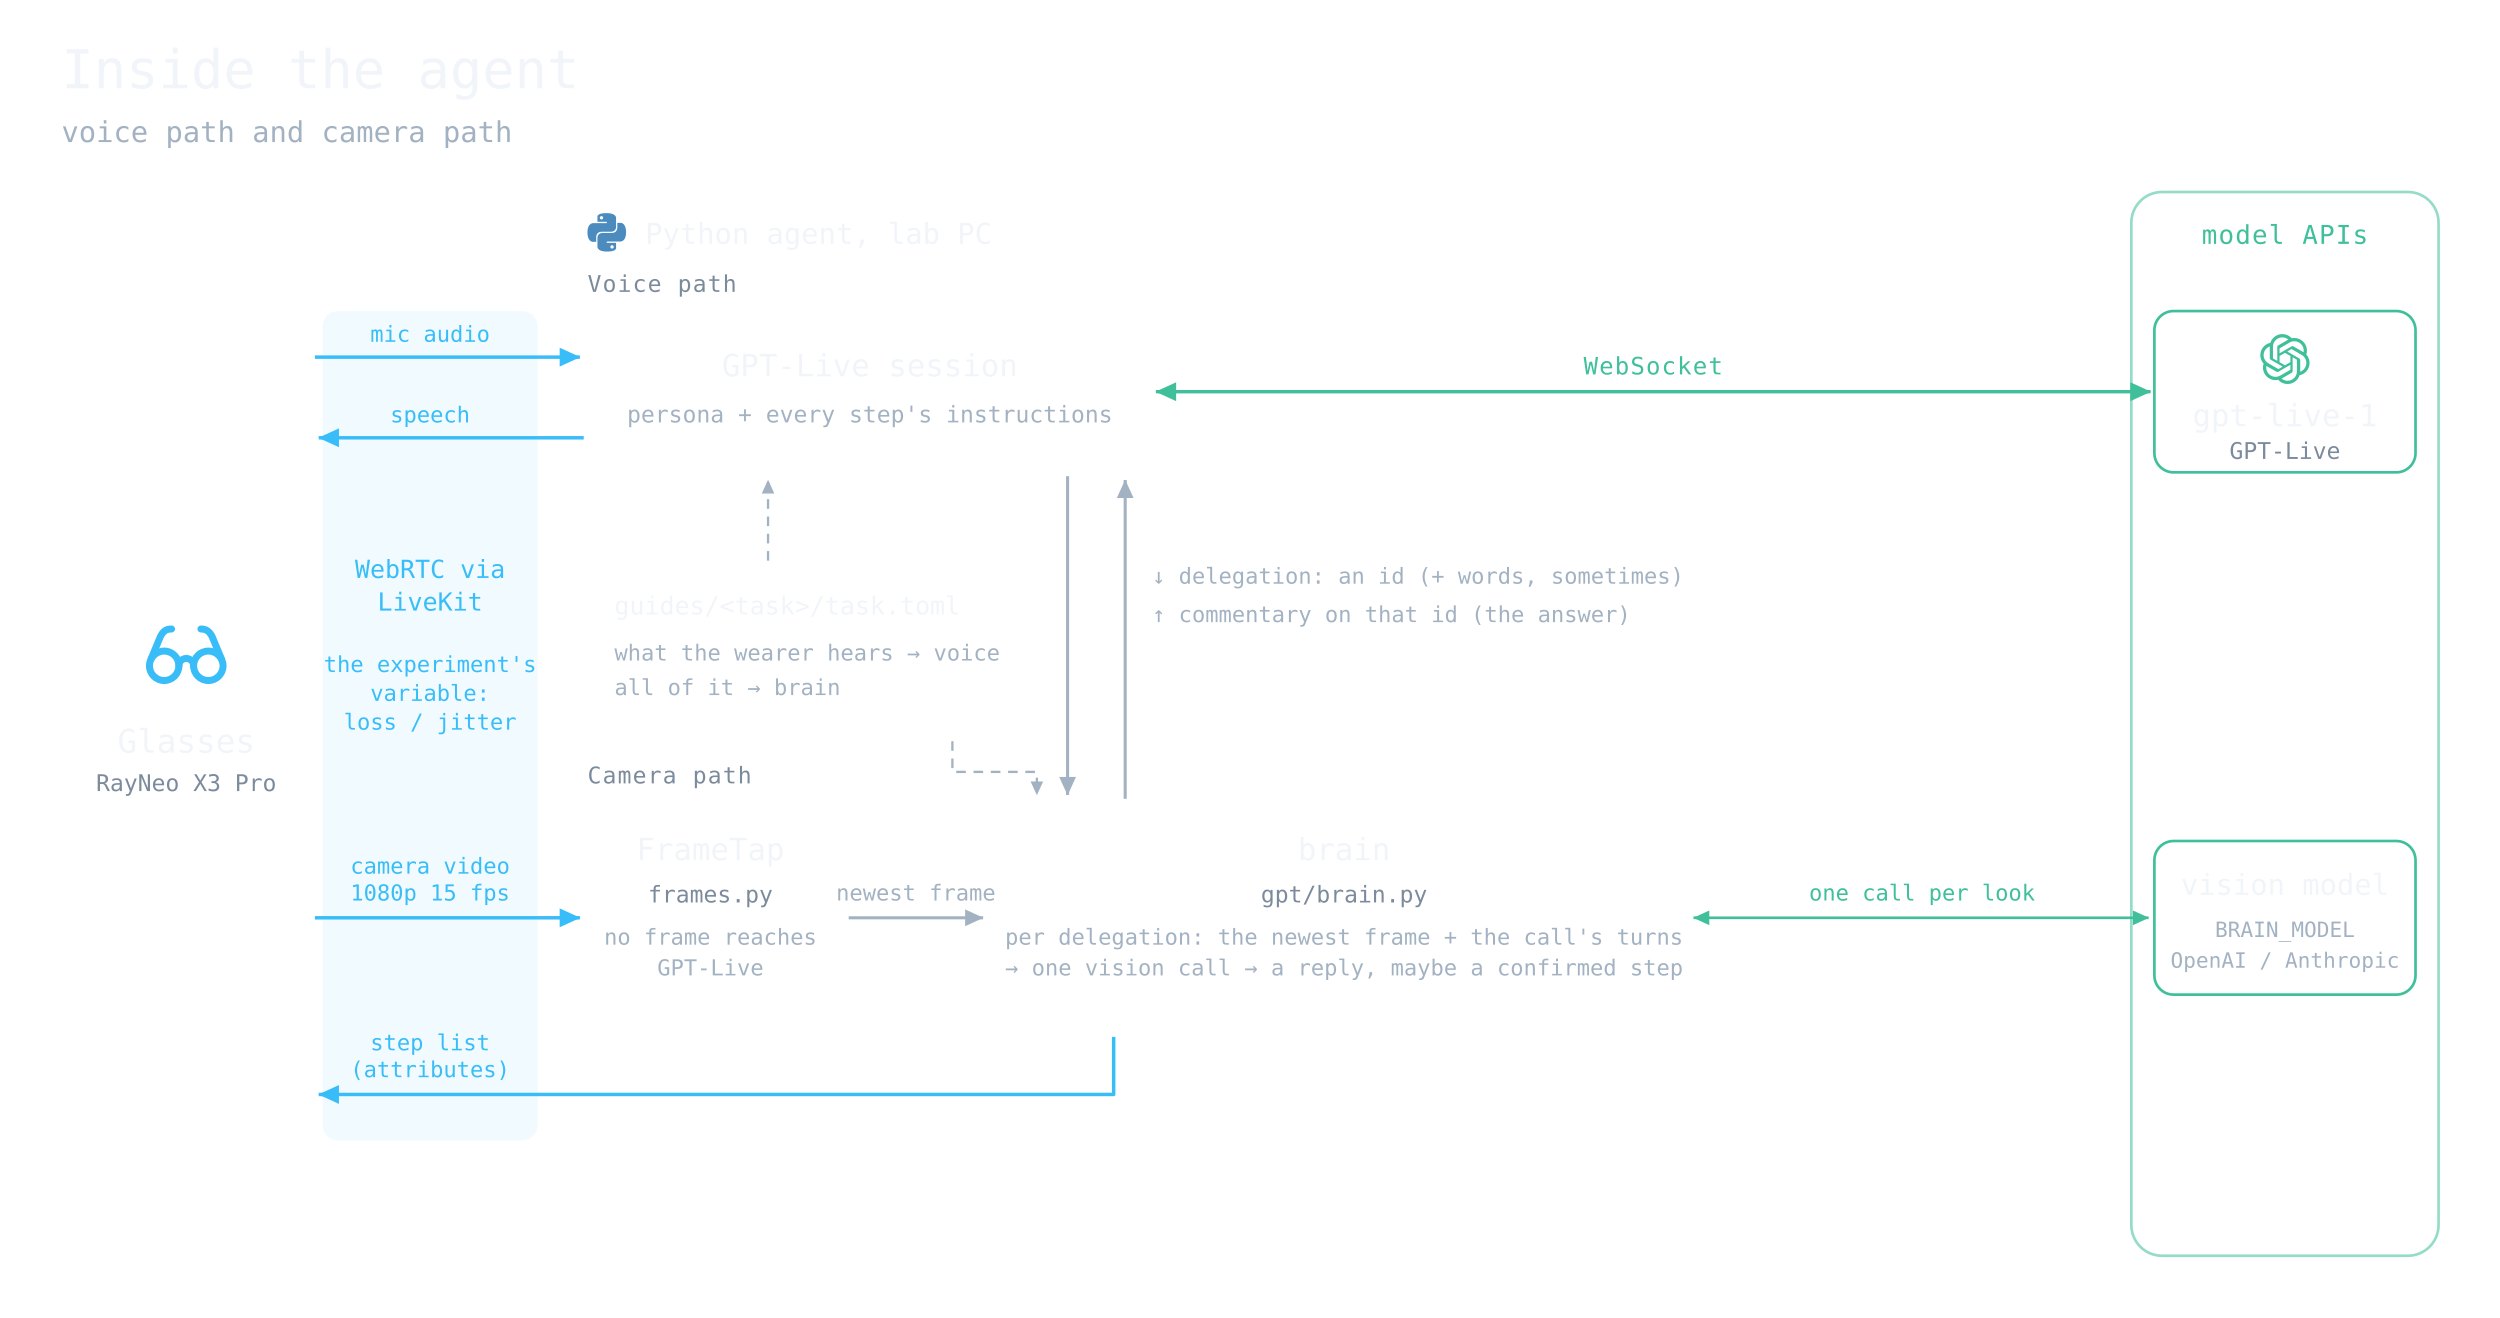
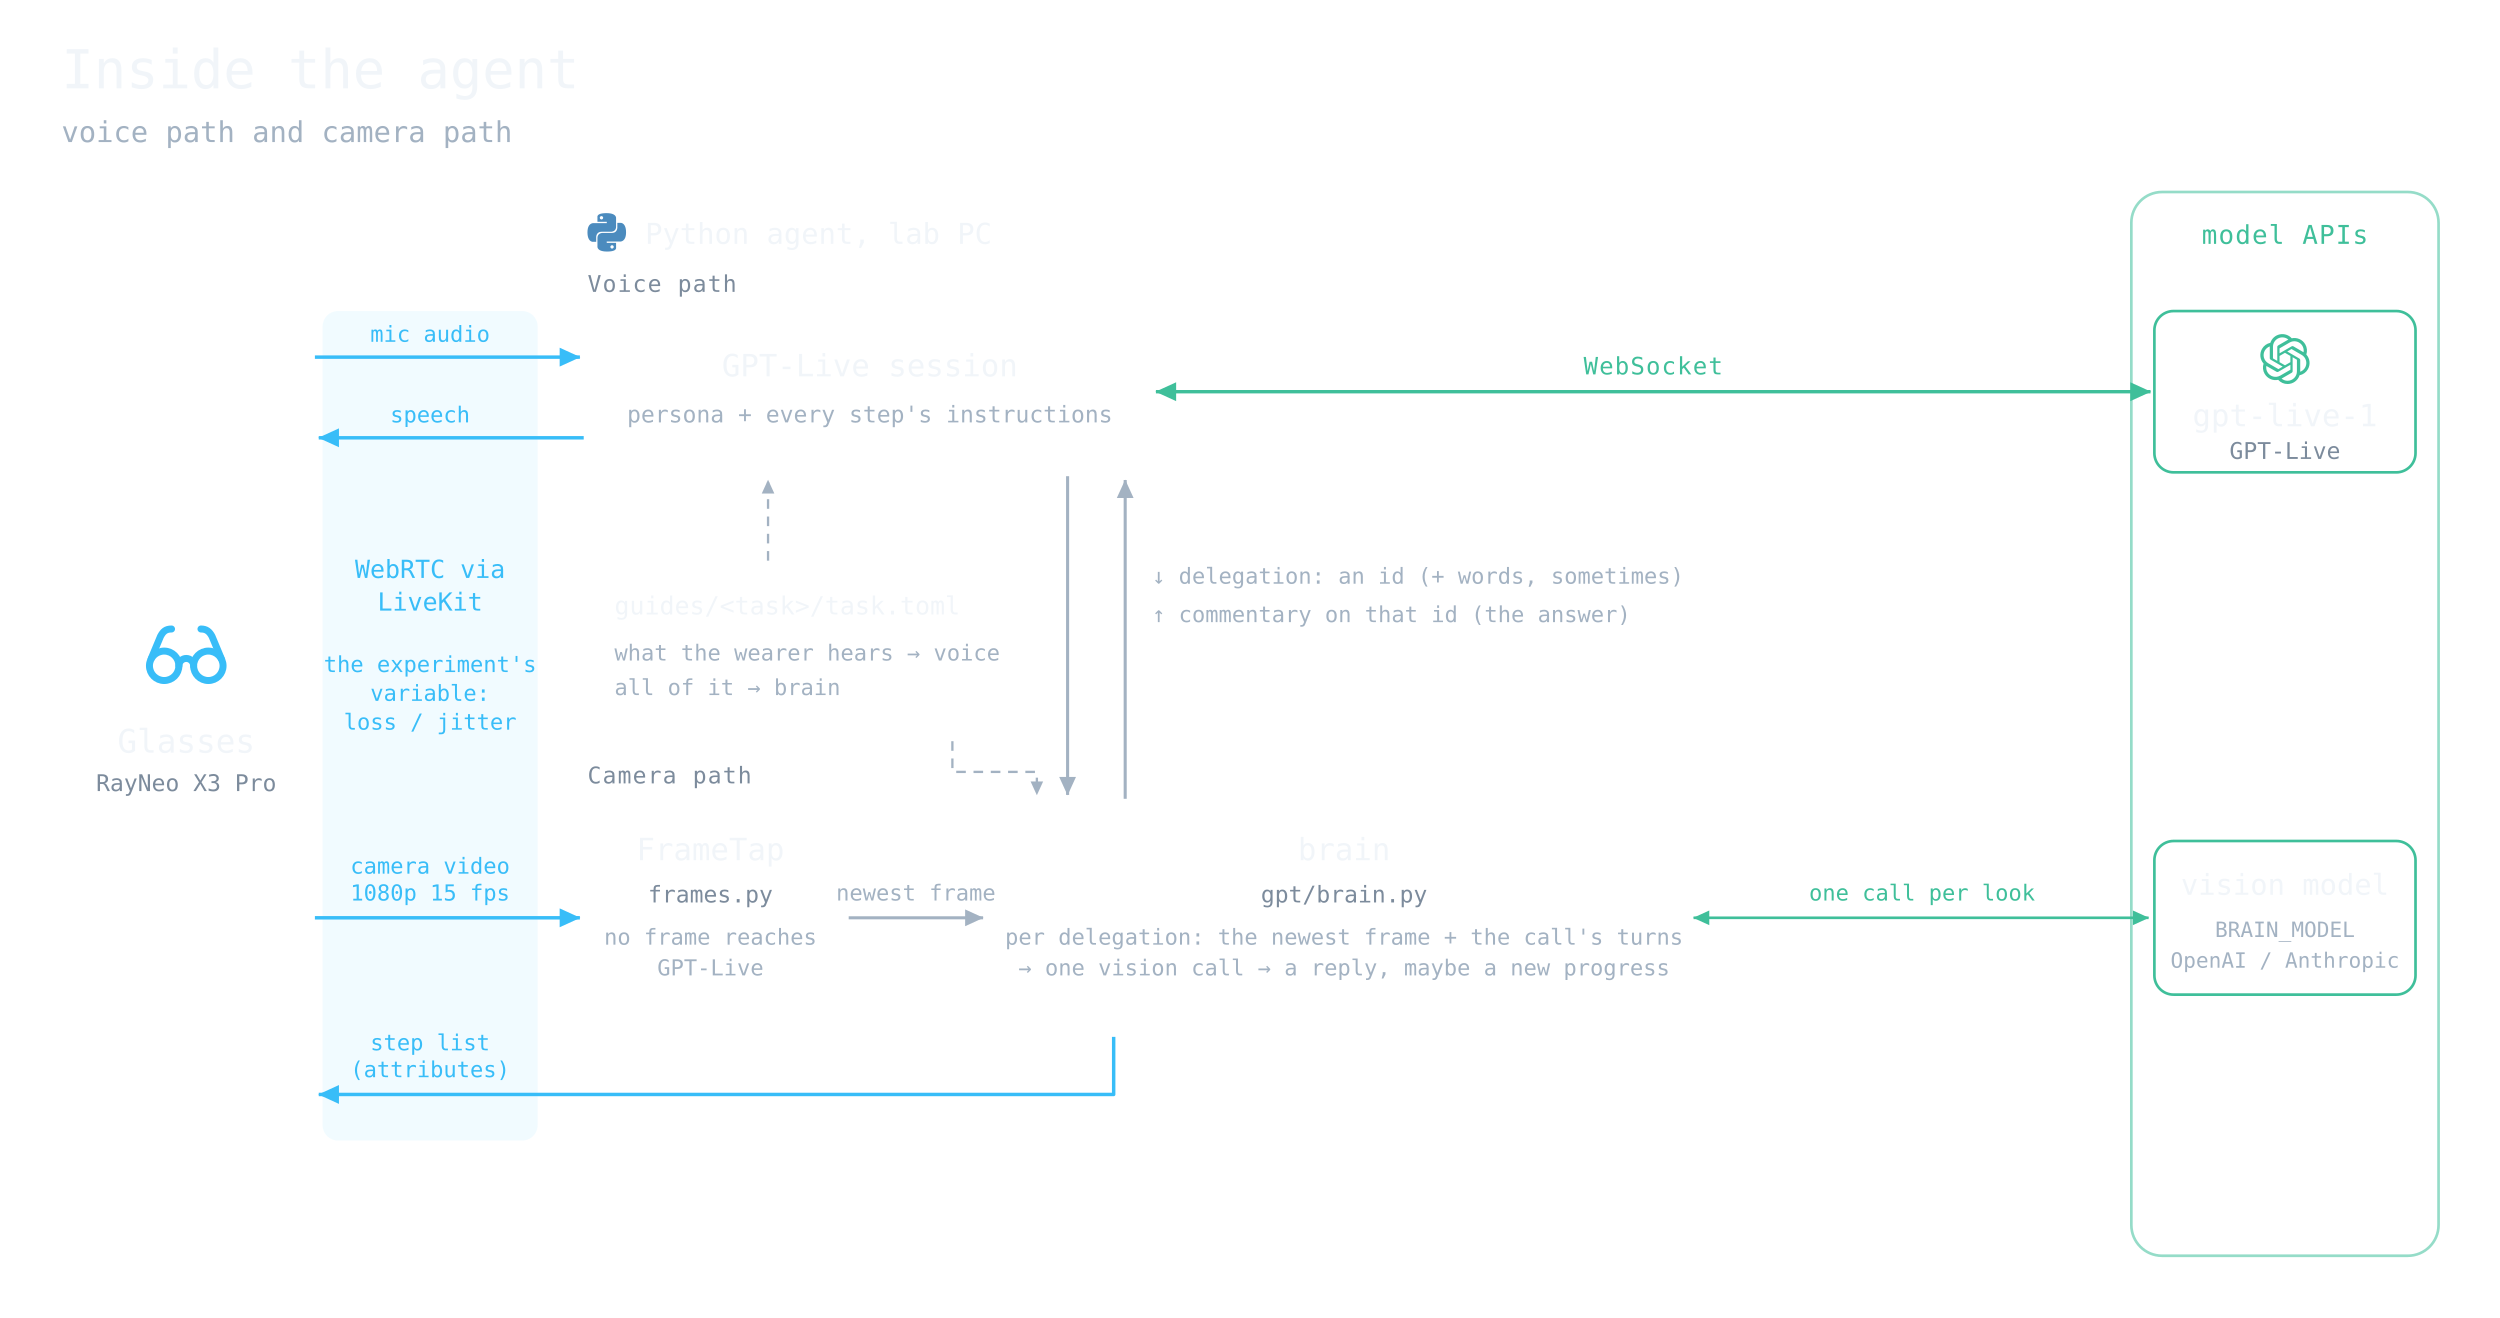
<svg xmlns="http://www.w3.org/2000/svg" width="1302" height="686" viewBox="0 0 1302 686" font-family="JetBrains Mono, Cascadia Mono, Consolas, monospace">
  <defs>
    <marker id="head" viewBox="0 0 10 10" refX="9" refY="5" markerWidth="6.5" markerHeight="6.5" orient="auto-start-reverse">
      <path d="M0 0.8 L9.2 5 L0 9.2 Z" fill="#38bdf8" />
    </marker>
    <marker id="headm" viewBox="0 0 10 10" refX="9" refY="5" markerWidth="6.5" markerHeight="6.5" orient="auto-start-reverse">
      <path d="M0 0.8 L9.2 5 L0 9.2 Z" fill="#a3b2c2" />
    </marker>
    <marker id="headv" viewBox="0 0 10 10" refX="9" refY="5" markerWidth="6.5" markerHeight="6.5" orient="auto-start-reverse">
      <path d="M0 0.8 L9.2 5 L0 9.2 Z" fill="#3fbf9a" />
    </marker>
  </defs>
  <text x="32" y="46" font-size="28" fill="#f1f5f9" text-anchor="start">Inside the agent</text>
  <text x="32" y="74" font-size="15" fill="#a3b2c2" text-anchor="start">voice path and camera path</text>
  <rect x="32" y="162" width="130" height="432" rx="10" fill="#ffffff0a" stroke="#ffffff29" stroke-width="1.4" />
  <g transform="translate(74.0,318) scale(1.91667)" fill="none" stroke="#38bdf8" stroke-width="1.9" stroke-linecap="round" stroke-linejoin="round">
    <circle cx="6" cy="15" r="4" />
    <circle cx="18" cy="15" r="4" />
    <path d="M14 15a2 2 0 0 0-2-2 2 2 0 0 0-2 2" />
    <path d="M2.5 13 5 7c.7-1.3 1.4-2 3-2" />
    <path d="M21.5 13 19 7c-.7-1.3-1.5-2-3-2" />
  </g>
  <text x="97.0" y="392" font-size="17" fill="#f1f5f9" text-anchor="middle">Glasses</text>
  <text x="97.0" y="412" font-size="12" fill="#7c8b9c" text-anchor="middle">RayNeo X3 Pro</text>
  <rect x="168" y="162" width="112" height="432" rx="8" fill="#38bdf8" fill-opacity="0.07" />
  <text x="224.0" y="301" font-size="13" fill="#38bdf8" text-anchor="middle">WebRTC via</text>
  <text x="224.0" y="318" font-size="13" fill="#38bdf8" text-anchor="middle">LiveKit</text>
  <text x="224.0" y="350" font-size="11.5" fill="#38bdf8" text-anchor="middle">the experiment's</text>
  <text x="224.0" y="365" font-size="11.5" fill="#38bdf8" text-anchor="middle">variable:</text>
  <text x="224.0" y="380" font-size="11.5" fill="#38bdf8" text-anchor="middle">loss / jitter</text>
  <rect x="286" y="100" width="714" height="554" rx="16" fill="none" stroke="#ffffff29" stroke-width="1.4" />
  <g transform="translate(306.0,111) scale(0.833333)" fill="#4B8BBE">
    <path d="M14.25.18l.9.2.73.26.59.3.45.32.34.34.25.34.16.33.1.3.04.26.02.2-.01.13V8.5l-.05.63-.13.55-.21.46-.26.38-.3.31-.33.25-.35.19-.35.14-.33.1-.3.07-.26.04-.21.02H8.77l-.69.05-.59.14-.5.22-.41.27-.33.32-.27.35-.2.36-.15.37-.1.35-.07.32-.04.27-.02.21v3.06H3.17l-.21-.03-.28-.07-.32-.12-.35-.18-.36-.26-.36-.36-.35-.46-.32-.59-.28-.73-.21-.88-.14-1.05-.05-1.23.06-1.22.16-1.04.24-.87.32-.71.36-.57.4-.44.42-.33.42-.24.4-.16.36-.1.32-.05.24-.01h.16l.06.01h8.16v-.83H6.18l-.01-2.75-.02-.37.05-.34.11-.31.17-.28.25-.26.31-.23.38-.2.44-.18.51-.15.58-.12.64-.1.71-.06.77-.04.84-.02 1.27.05zm-6.3 1.98l-.23.33-.08.41.08.41.23.34.33.22.41.09.41-.09.33-.22.23-.34.08-.41-.08-.41-.23-.33-.33-.22-.41-.09-.41.09zm13.09 3.95l.28.06.32.12.35.18.36.27.36.35.35.47.32.59.28.73.21.88.14 1.04.05 1.23-.06 1.23-.16 1.04-.24.86-.32.71-.36.57-.4.45-.42.33-.42.24-.4.16-.36.09-.32.05-.24.02-.16-.01h-8.22v.82h5.84l.01 2.76.02.36-.05.34-.11.31-.17.29-.25.25-.31.24-.38.2-.44.17-.51.15-.58.13-.64.09-.71.07-.77.04-.84.01-1.27-.04-1.07-.14-.9-.2-.73-.25-.59-.3-.45-.33-.34-.34-.25-.34-.16-.33-.1-.3-.04-.25-.02-.2.01-.13v-5.34l.05-.64.13-.54.21-.46.26-.38.3-.32.33-.24.35-.2.35-.14.33-.1.3-.06.26-.04.21-.02.13-.01h5.84l.69-.05.59-.14.5-.21.41-.28.33-.32.27-.35.2-.36.15-.36.1-.35.07-.32.04-.28.02-.21V6.07h2.09l.14.01zm-6.47 14.25l-.23.33-.08.41.08.41.23.33.33.23.41.08.41-.08.33-.23.23-.33.08-.41-.08-.41-.23-.33-.33-.23-.41-.08-.41.08z" />
  </g>
  <text x="336" y="127" font-size="15" fill="#f1f5f9" text-anchor="start">Python agent, lab PC</text>
  <text x="306" y="152" font-size="12" fill="#7c8b9c" text-anchor="start" letter-spacing="0.6">Voice path</text>
  <text x="306" y="408" font-size="12" fill="#7c8b9c" text-anchor="start" letter-spacing="0.6">Camera path</text>
  <rect x="306" y="162" width="294" height="84" rx="10" fill="#ffffff0a" stroke="#ffffff29" stroke-width="1.4" />
  <text x="453.0" y="196" font-size="16" fill="#f1f5f9" text-anchor="middle">GPT-Live session</text>
  <text x="453.0" y="220" font-size="12" fill="#a3b2c2" text-anchor="middle">persona + every step's instructions</text>
  <rect x="306" y="418" width="128" height="120" rx="10" fill="#ffffff0a" stroke="#ffffff29" stroke-width="1.4" />
  <text x="370.0" y="448" font-size="16" fill="#f1f5f9" text-anchor="middle">FrameTap</text>
  <text x="370.0" y="470" font-size="12" fill="#7c8b9c" text-anchor="middle">frames.py</text>
  <text x="370.0" y="492" font-size="11.5" fill="#a3b2c2" text-anchor="middle">no frame reaches</text>
  <text x="370.0" y="508" font-size="11.5" fill="#a3b2c2" text-anchor="middle">GPT-Live</text>
  <rect x="520" y="418" width="360" height="120" rx="10" fill="#ffffff0a" stroke="#ffffff29" stroke-width="1.4" />
  <text x="700.0" y="448" font-size="16" fill="#f1f5f9" text-anchor="middle">brain</text>
  <text x="700.0" y="470" font-size="12" fill="#7c8b9c" text-anchor="middle">gpt/brain.py</text>
  <text x="700.0" y="492" font-size="11.5" fill="#a3b2c2" text-anchor="middle">per delegation: the newest frame + the call's turns</text>
-   <text x="700.0" y="508" font-size="11.5" fill="#a3b2c2" text-anchor="middle">→ one vision call → a reply, maybe a confirmed step</text>
+   <text x="700.0" y="508" font-size="11.5" fill="#a3b2c2" text-anchor="middle">→ one vision call → a reply, maybe a new progress</text>
  <path d="M442 478.0 L512 478.0" fill="none" stroke="#a3b2c2" stroke-width="1.6" stroke-linejoin="round" marker-end="url(#headm)" />
  <text x="477.0" y="469.0" font-size="11.5" fill="#a3b2c2" text-anchor="middle">newest frame</text>
  <path d="M316 294 H512 L526 308 V374 Q526 384 516 384 H316 Q306 384 306 374 V304 Q306 294 316 294 Z" fill="#ffffff0a" stroke="#ffffff29" stroke-width="1.4" />
  <path d="M512 294 V308 H526" fill="none" stroke="#ffffff29" stroke-width="1.4" />
  <text x="320" y="320" font-size="13" fill="#f1f5f9" text-anchor="start">guides/&lt;task&gt;/task.toml</text>
  <text x="320" y="344" font-size="11.5" fill="#a3b2c2" text-anchor="start">what the wearer hears → voice</text>
  <text x="320" y="362" font-size="11.5" fill="#a3b2c2" text-anchor="start">all of it → brain</text>
  <path d="M400 292 L400 250" fill="none" stroke="#a3b2c2" stroke-width="1.2" stroke-linejoin="round" stroke-dasharray="5 4" marker-end="url(#headm)" />
  <path d="M496 386 L496 402 L540 402 L540 414" fill="none" stroke="#a3b2c2" stroke-width="1.2" stroke-linejoin="round" stroke-dasharray="5 4" marker-end="url(#headm)" />
  <path d="M556 248 L556 414" fill="none" stroke="#a3b2c2" stroke-width="1.6" stroke-linejoin="round" marker-end="url(#headm)" />
  <path d="M586 416 L586 250" fill="none" stroke="#a3b2c2" stroke-width="1.6" stroke-linejoin="round" marker-end="url(#headm)" />
  <text x="600" y="304" font-size="11.5" fill="#a3b2c2" text-anchor="start">↓ delegation: an id (+ words, sometimes)</text>
  <text x="600" y="324" font-size="11.5" fill="#a3b2c2" text-anchor="start">↑ commentary on that id (the answer)</text>
  <path d="M164 186 L302 186" fill="none" stroke="#38bdf8" stroke-width="1.8" stroke-linejoin="round" marker-end="url(#head)" />
  <text x="224.0" y="178" font-size="11.5" fill="#38bdf8" text-anchor="middle">mic audio</text>
  <path d="M304 228 L166 228" fill="none" stroke="#38bdf8" stroke-width="1.8" stroke-linejoin="round" marker-end="url(#head)" />
  <text x="224.0" y="220" font-size="11.5" fill="#38bdf8" text-anchor="middle">speech</text>
  <path d="M164 478.0 L302 478.0" fill="none" stroke="#38bdf8" stroke-width="1.8" stroke-linejoin="round" marker-end="url(#head)" />
  <text x="224.0" y="455.0" font-size="11.5" fill="#38bdf8" text-anchor="middle">camera video</text>
  <text x="224.0" y="469.0" font-size="11.5" fill="#38bdf8" text-anchor="middle">1080p 15 fps</text>
  <path d="M580 540 L580 570 L166 570" fill="none" stroke="#38bdf8" stroke-width="1.8" stroke-linejoin="round" marker-end="url(#head)" />
  <text x="224.0" y="547" font-size="11.5" fill="#38bdf8" text-anchor="middle">step list</text>
  <text x="224.0" y="561" font-size="11.5" fill="#38bdf8" text-anchor="middle">(attributes)</text>
  <rect x="1110" y="100" width="160" height="554" rx="16" fill="none" stroke="#3fbf9a" stroke-opacity="0.55" stroke-width="1.4" />
  <text x="1190.0" y="127" font-size="13.5" fill="#3fbf9a" text-anchor="middle" letter-spacing="0.6">model APIs</text>
  <rect x="1122" y="162" width="136" height="84" rx="10" fill="#ffffff0a" stroke="#3fbf9a" stroke-width="1.4" />
  <g transform="translate(1177.0,174) scale(1.08333)" fill="#3fbf9a">
    <path d="M22.282 9.821a5.985 5.985 0 0 0-.516-4.911 6.046 6.046 0 0 0-6.51-2.9A6.065 6.065 0 0 0 4.981 4.182a5.985 5.985 0 0 0-3.998 2.9 6.046 6.046 0 0 0 .743 7.097 5.98 5.98 0 0 0 .511 4.911 6.051 6.051 0 0 0 6.515 2.9A5.985 5.985 0 0 0 13.26 24a6.056 6.056 0 0 0 5.772-4.206 5.989 5.989 0 0 0 3.998-2.9 6.056 6.056 0 0 0-.748-7.073zm-9.022 12.608a4.476 4.476 0 0 1-2.876-1.041l.142-.08 4.778-2.758a.795.795 0 0 0 .393-.681v-6.737l2.02 1.169a.071.071 0 0 1 .038.052v5.583a4.504 4.504 0 0 1-4.495 4.494zm-9.661-4.125a4.471 4.471 0 0 1-.535-3.014l.142.085 4.783 2.758a.771.771 0 0 0 .781 0l5.843-3.369v2.332a.08.08 0 0 1-.033.061L9.74 19.95a4.499 4.499 0 0 1-6.141-1.646zM2.341 7.896a4.485 4.485 0 0 1 2.365-1.973V11.6a.766.766 0 0 0 .388.676l5.814 3.354-2.02 1.169a.076.076 0 0 1-.071 0l-4.83-2.787A4.504 4.504 0 0 1 2.341 7.872zm16.596 3.856L13.104 8.364 15.119 7.2a.076.076 0 0 1 .071 0l4.83 2.791a4.494 4.494 0 0 1-.676 8.104v-5.677a.79.79 0 0 0-.407-.667zm2.011-3.023l-.142-.085-4.774-2.782a.776.776 0 0 0-.785 0L9.409 9.23V6.897a.066.066 0 0 1 .028-.061l4.83-2.787a4.499 4.499 0 0 1 6.68 4.66zM8.306 12.863l-2.02-1.164a.08.08 0 0 1-.038-.057V6.074a4.499 4.499 0 0 1 7.376-3.454l-.142.081L8.704 5.459a.795.795 0 0 0-.393.681zm1.098-2.365l2.602-1.5 2.607 1.5v2.999l-2.597 1.5-2.607-1.5Z" />
  </g>
  <text x="1190.0" y="222" font-size="16" fill="#f1f5f9" text-anchor="middle">gpt-live-1</text>
  <text x="1190.0" y="239" font-size="12" fill="#7c8b9c" text-anchor="middle">GPT-Live</text>
  <rect x="1122" y="438.0" width="136" height="80" rx="10" fill="#ffffff0a" stroke="#3fbf9a" stroke-width="1.4" />
  <text x="1190.0" y="466.0" font-size="15" fill="#f1f5f9" text-anchor="middle">vision model</text>
  <text x="1190.0" y="488.0" font-size="11" fill="#a3b2c2" text-anchor="middle">BRAIN_MODEL</text>
  <text x="1190.0" y="504.0" font-size="11" fill="#a3b2c2" text-anchor="middle">OpenAI / Anthropic</text>
  <path d="M602 204.0 L1120 204.0" fill="none" stroke="#3fbf9a" stroke-width="1.8" stroke-linejoin="round" marker-start="url(#headv)" marker-end="url(#headv)" />
  <text x="861.0" y="195.0" font-size="12.5" fill="#3fbf9a" text-anchor="middle" letter-spacing="0.6">WebSocket</text>
  <path d="M882 478.0 L1119 478.0" fill="none" stroke="#3fbf9a" stroke-width="1.4" stroke-linejoin="round" marker-start="url(#headv)" marker-end="url(#headv)" />
  <text x="1001.0" y="469.0" font-size="11.5" fill="#3fbf9a" text-anchor="middle">one call per look</text>
</svg>
